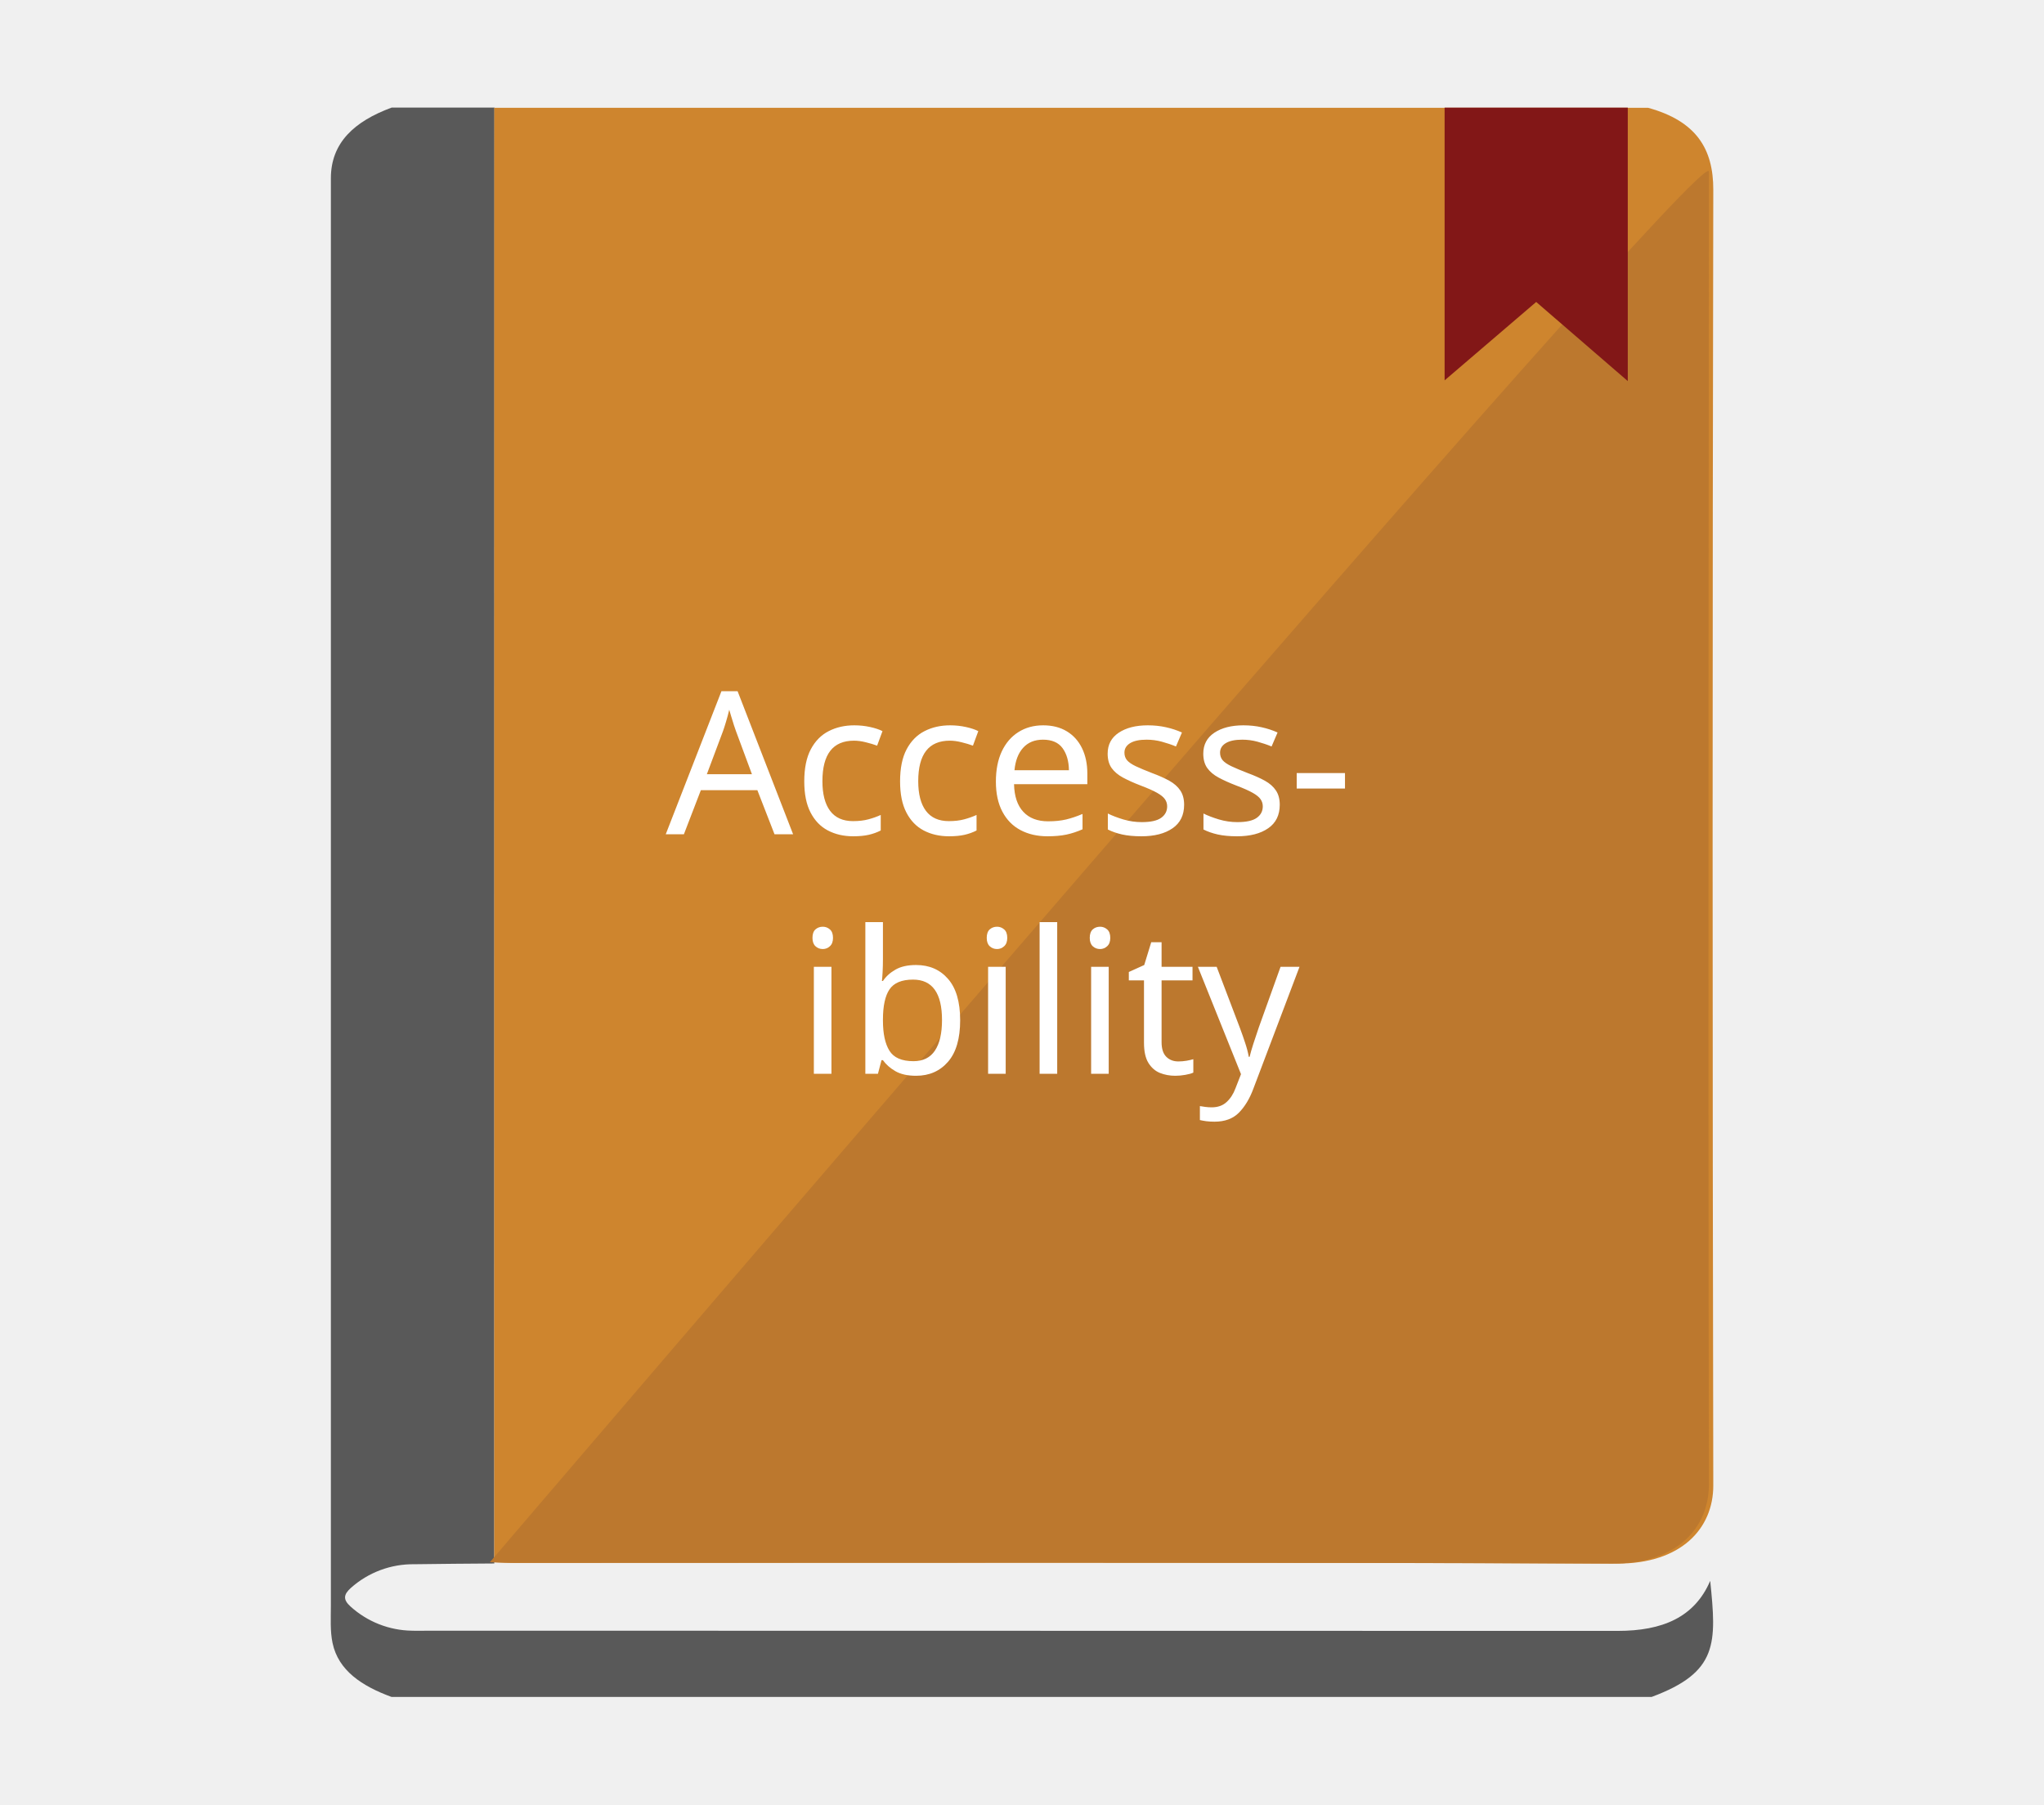
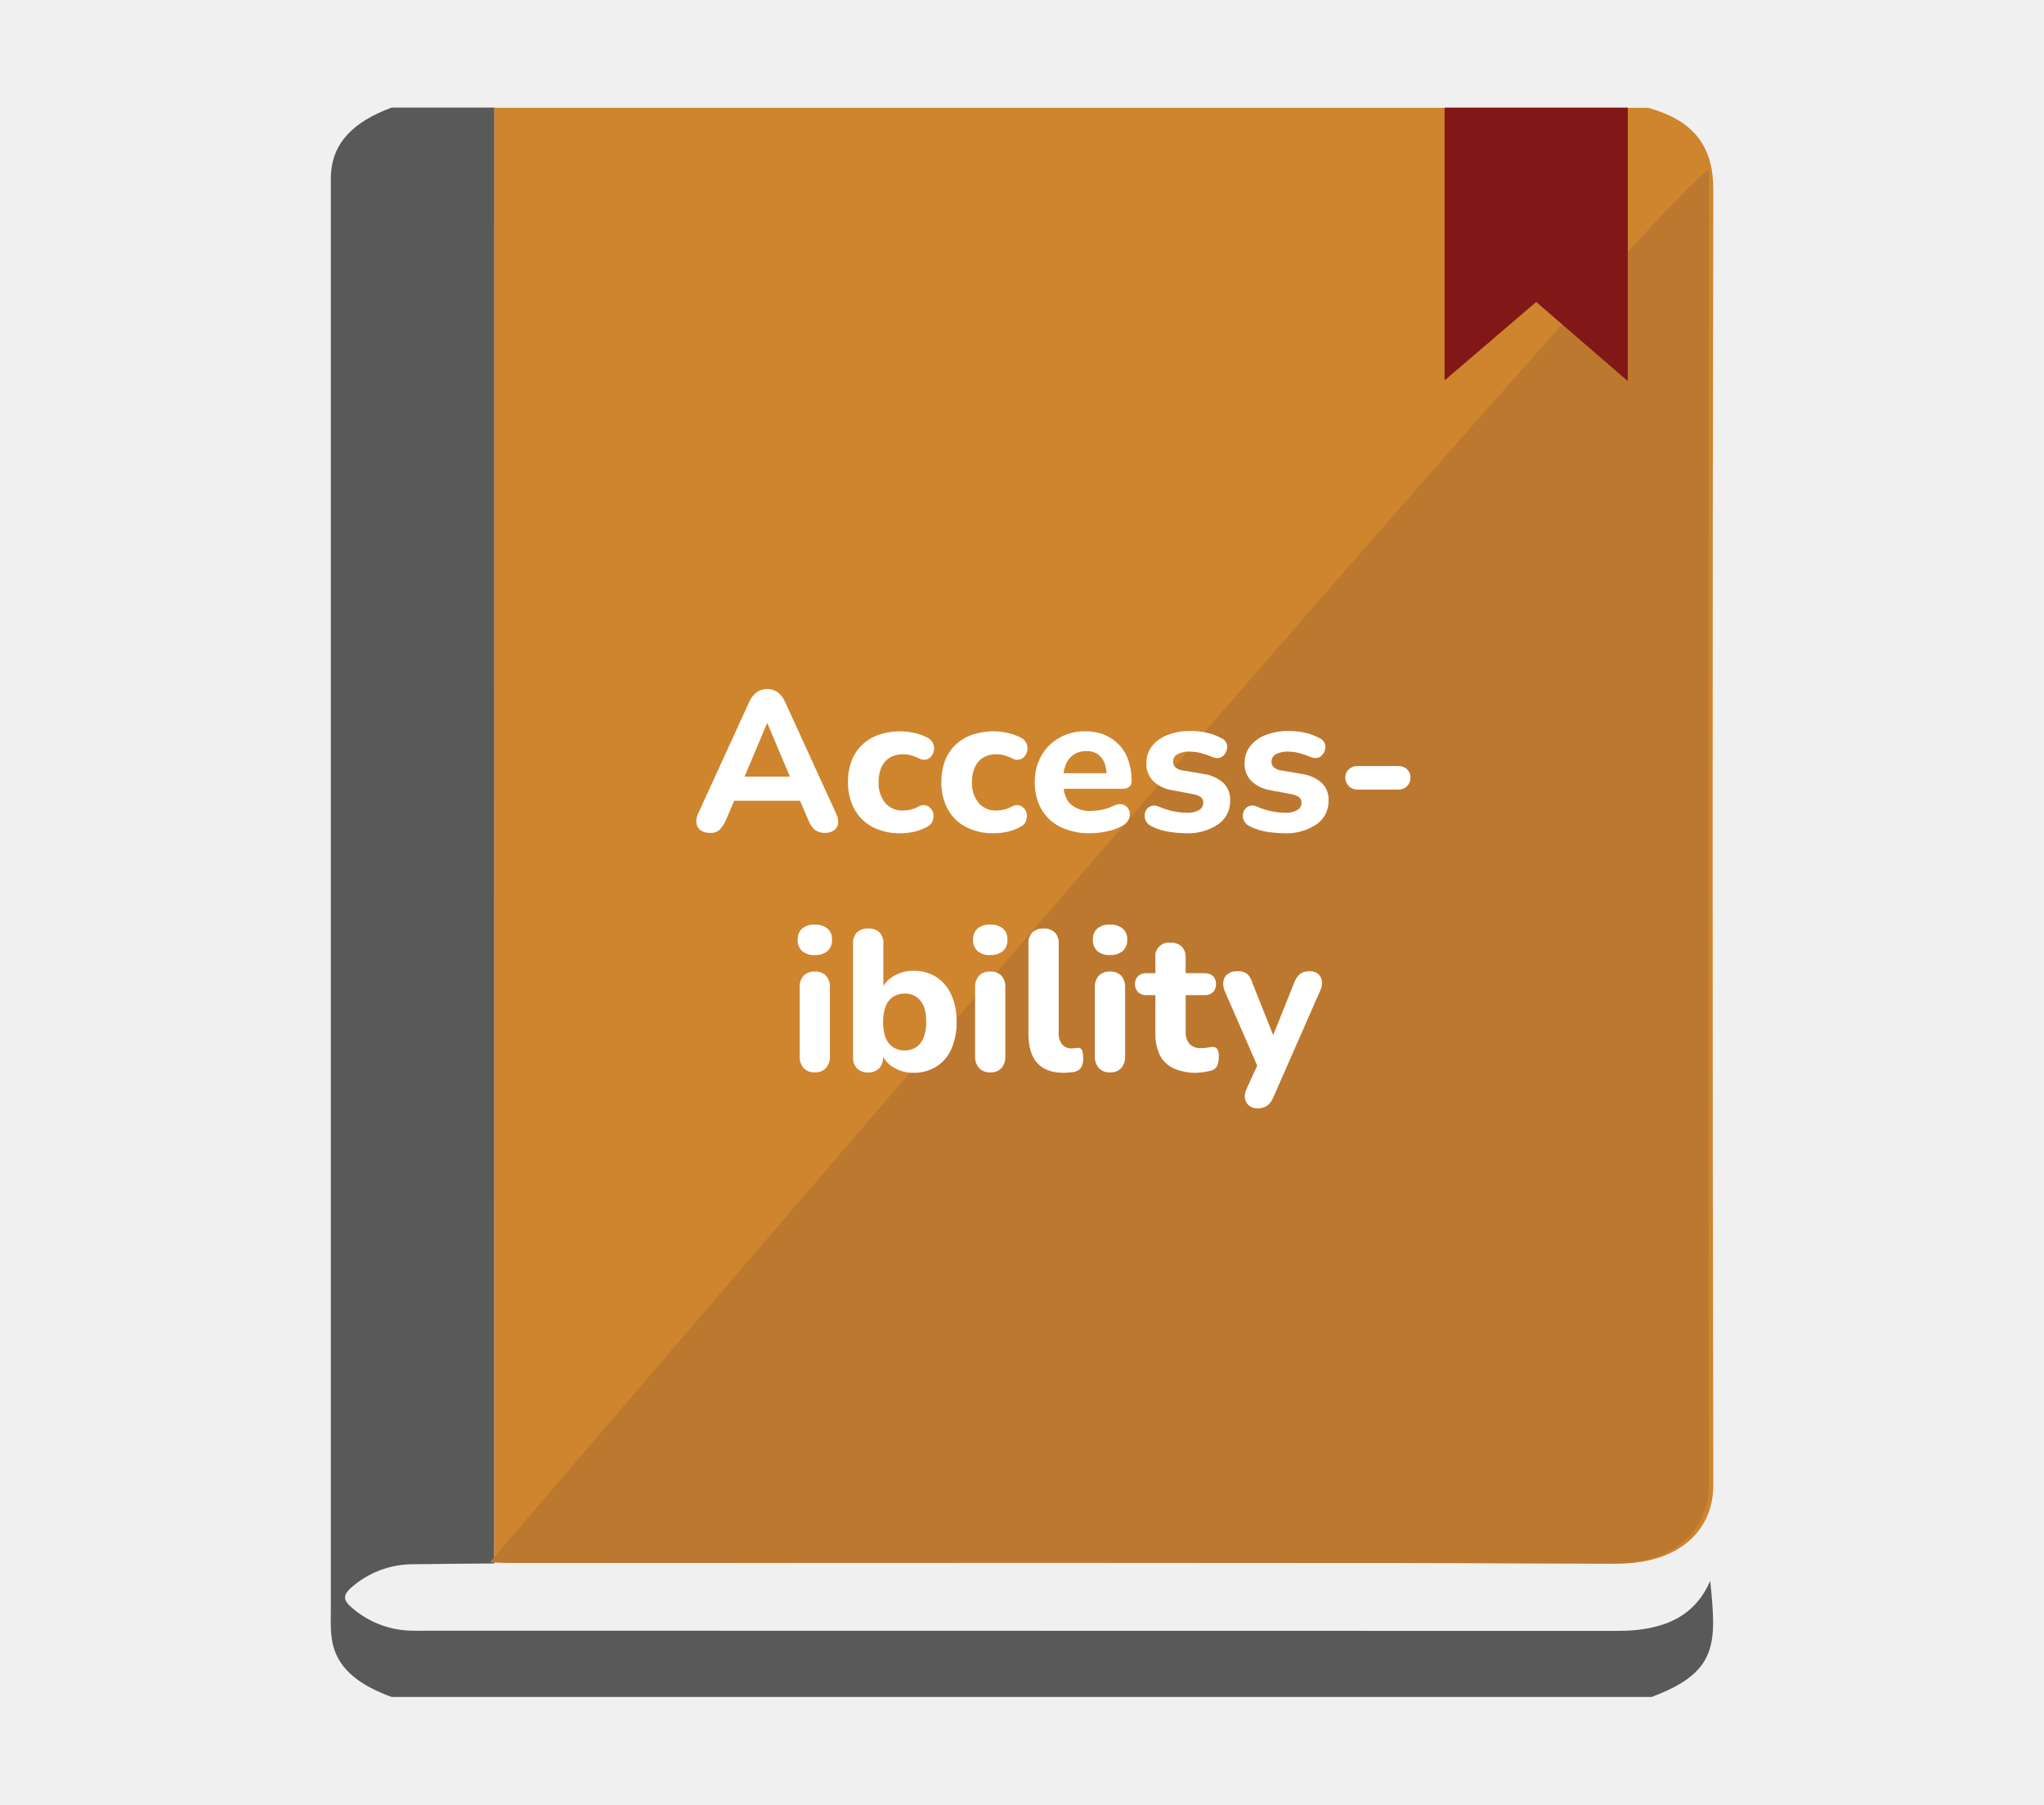
<svg xmlns="http://www.w3.org/2000/svg" viewBox="0 0 512 452.12">
  <defs>
-     <style>.cls-1{fill:#595959;}.cls-2{fill:#ce852e;}.cls-3{fill:#bc782e;}.cls-4{font-size:50px;fill:#fff;font-family:ArialRoundedMTBold, Arial Rounded MT Bold;}.cls-5{fill:#821717;}</style>
+     <style>.a{fill:#595959;}.b{fill:#ce852e;}.c{fill:#bc782e;}.d{fill:#fff;}.e{fill:#821717;}</style>
  </defs>
-   <g id="Layer_9" data-name="Layer 9">
-     <path class="cls-1" d="M123.81,391.69c-6.66.06-13.32.08-20,.19a23.4,23.4,0,0,0-15.94,5.95c-1.8,1.63-2,2.89-.08,4.63a23.39,23.39,0,0,0,15.4,6.07c1.42.06,2.85,0,4.28,0q148.87,0,297.74.05c11.22,0,19.25-3.39,23.18-12.54,1.58,15.62,2.05,22.87-14.66,29.08H98.06c-7.39-2.71-13.32-6.61-14.76-13.51-.63-3-.42-6.2-.42-9.3q0-178.81,0-357.63c0-8.92,5.86-14.27,15.23-17.73h25.75Z" />
-     <path class="cls-2" d="M123.81,27h289c12.11,3.33,16.37,10.31,16.35,20.53q-.33,162.33,0,324.65c0,10.77-8.05,19.6-24.13,19.54-92-.34-184-.16-276-.17-1.74,0-3.48-.11-5.23-.17Q123.82,209.16,123.81,27Z" />
-     <path class="cls-3" d="M428.06,43c0,9.07-.24,219.27,0,328.91,0,10.91-8.05,19.86-24.13,19.8-92-.34-184-.17-276-.18-1.74,0-5.22-.16-5.22-.16S428.07,33.91,428.06,43Z" />
-     <text class="cls-4" transform="translate(166.76 209.01)">Access-<tspan x="32.85" y="60">ibility</tspan>
-     </text>
-     <polygon class="cls-5" points="361.86 26.97 361.86 95.29 384.8 75.65 407.74 95.47 407.74 26.97 361.86 26.97" />
-   </g>
+   <path class="a" d="M123.81,391.69c-6.66.06-13.32.08-20,.19a23.4,23.4,0,0,0-15.94,5.95c-1.8,1.63-2,2.89-.08,4.63a23.39,23.39,0,0,0,15.4,6.07c1.42.06,2.85,0,4.28,0q148.87,0,297.74.05c11.22,0,19.25-3.39,23.18-12.54,1.58,15.62,2.05,22.87-14.66,29.08H98.06c-7.39-2.71-13.32-6.61-14.76-13.51-.63-3-.42-6.2-.42-9.3q0-178.81,0-357.63c0-8.92,5.86-14.27,15.23-17.73h25.75Z" />
+   <path class="b" d="M123.81,27h289c12.11,3.33,16.37,10.31,16.35,20.53q-.33,162.33,0,324.65c0,10.77-8.05,19.6-24.13,19.54-92-.34-184-.16-276-.17-1.74,0-3.48-.11-5.23-.17Q123.82,209.16,123.81,27Z" />
+   <path class="c" d="M428.06,43c0,9.07-.24,219.27,0,328.91,0,10.91-8.05,19.86-24.13,19.8-92-.34-184-.17-276-.18-1.74,0-5.22-.16-5.22-.16S428.07,33.91,428.06,43Z" />
+   <path class="d" d="M177.81,208.66a3.79,3.79,0,0,1-2.27-.63,2.63,2.63,0,0,1-1.08-1.72,4.21,4.21,0,0,1,.4-2.45l12.85-28.1a5.92,5.92,0,0,1,1.93-2.4,4.66,4.66,0,0,1,5.07,0,5.88,5.88,0,0,1,1.9,2.4l12.85,28.1a4.29,4.29,0,0,1,.48,2.47,2.5,2.5,0,0,1-1.05,1.7,3.65,3.65,0,0,1-2.18.63,4,4,0,0,1-2.62-.78,6.27,6.27,0,0,1-1.63-2.47l-3-6.95,3.1,2.15H181.71l3.1-2.15-2.95,6.95a8.28,8.28,0,0,1-1.6,2.47A3.38,3.38,0,0,1,177.81,208.66Zm14.3-27.4-6.45,15.3-1.35-2H200l-1.3,2-6.45-15.3Z" />
+   <path class="d" d="M225.56,208.76a14.81,14.81,0,0,1-6.95-1.55,11,11,0,0,1-4.57-4.45,13.83,13.83,0,0,1-1.63-6.85,14.73,14.73,0,0,1,.9-5.3,10.78,10.78,0,0,1,2.63-4,11.7,11.7,0,0,1,4.17-2.53,16.55,16.55,0,0,1,8.78-.5,14.25,14.25,0,0,1,3.47,1.23,3.13,3.13,0,0,1,1.33,1.35,3,3,0,0,1,.27,1.67,3,3,0,0,1-.62,1.55,2.36,2.36,0,0,1-3.13.63,10.1,10.1,0,0,0-2-.78,7.59,7.59,0,0,0-1.93-.27,7,7,0,0,0-2.65.47,5.3,5.3,0,0,0-1.92,1.35,6,6,0,0,0-1.2,2.18,9.59,9.59,0,0,0-.43,2.95,7.84,7.84,0,0,0,1.63,5.22,5.64,5.64,0,0,0,4.57,1.93,7.64,7.64,0,0,0,1.9-.25,8.2,8.2,0,0,0,2-.8,2.34,2.34,0,0,1,1.78-.25,2.65,2.65,0,0,1,1.3.92,2.7,2.7,0,0,1,.57,1.55,3.35,3.35,0,0,1-.32,1.68,2.63,2.63,0,0,1-1.33,1.25,11.89,11.89,0,0,1-3.37,1.25A16.74,16.74,0,0,1,225.56,208.76Z" />
+   <path class="d" d="M249,208.76a14.81,14.81,0,0,1-7-1.55,11,11,0,0,1-4.57-4.45,13.72,13.72,0,0,1-1.63-6.85,14.73,14.73,0,0,1,.9-5.3,10.78,10.78,0,0,1,2.63-4,11.7,11.7,0,0,1,4.17-2.53,16.55,16.55,0,0,1,8.78-.5,14.25,14.25,0,0,1,3.47,1.23,3.13,3.13,0,0,1,1.33,1.35,3,3,0,0,1,.27,1.67,3,3,0,0,1-.62,1.55,2.36,2.36,0,0,1-3.13.63,10.1,10.1,0,0,0-2-.78,7.59,7.59,0,0,0-1.93-.27,7,7,0,0,0-2.65.47,5.22,5.22,0,0,0-1.92,1.35,6,6,0,0,0-1.2,2.18,9.29,9.29,0,0,0-.43,2.95,7.79,7.79,0,0,0,1.63,5.22,5.64,5.64,0,0,0,4.57,1.93,7.64,7.64,0,0,0,1.9-.25,8.2,8.2,0,0,0,2-.8,2.34,2.34,0,0,1,1.78-.25,2.73,2.73,0,0,1,1.87,2.47,3.35,3.35,0,0,1-.32,1.68,2.63,2.63,0,0,1-1.33,1.25,11.89,11.89,0,0,1-3.37,1.25A16.74,16.74,0,0,1,249,208.76Z" />
+   <path class="d" d="M273.16,208.76a16.68,16.68,0,0,1-7.47-1.55,11,11,0,0,1-4.8-4.43,13.26,13.26,0,0,1-1.68-6.82,13,13,0,0,1,1.63-6.63,12,12,0,0,1,4.47-4.47,12.64,12.64,0,0,1,6.45-1.65,12.8,12.8,0,0,1,4.88.87,10.74,10.74,0,0,1,3.67,2.5,10.58,10.58,0,0,1,2.35,3.95,15.69,15.69,0,0,1,.8,5.18,1.69,1.69,0,0,1-.6,1.42,2.74,2.74,0,0,1-1.75.48H265.46v-3.9H278l-.8.7a8.6,8.6,0,0,0-.6-3.43,4.67,4.67,0,0,0-1.72-2.1,5.06,5.06,0,0,0-2.78-.72A5.62,5.62,0,0,0,269,189a5.51,5.51,0,0,0-2,2.47,9.92,9.92,0,0,0-.7,3.88v.4c0,2.53.59,4.4,1.75,5.6a7.1,7.1,0,0,0,5.3,1.8,14.36,14.36,0,0,0,2.73-.3,13,13,0,0,0,2.92-1,3.23,3.23,0,0,1,2.05-.35,2.5,2.5,0,0,1,1.38.82,2.44,2.44,0,0,1,.57,1.48,3.14,3.14,0,0,1-.37,1.67,3.41,3.41,0,0,1-1.43,1.38,12.5,12.5,0,0,1-3.9,1.42A20.64,20.64,0,0,1,273.16,208.76Z" />
+   <path class="d" d="M297.26,208.76a28.67,28.67,0,0,1-4.5-.38,14.16,14.16,0,0,1-4.2-1.32,3.08,3.08,0,0,1-1.47-1.28,2.87,2.87,0,0,1-.38-1.6,2.64,2.64,0,0,1,.53-1.45,2.35,2.35,0,0,1,1.25-.85,2.52,2.52,0,0,1,1.72.18,20.34,20.34,0,0,0,3.78,1.2,17,17,0,0,0,3.32.35,5.42,5.42,0,0,0,3.1-.7,2.12,2.12,0,0,0,1-1.8,1.65,1.65,0,0,0-.65-1.43,5,5,0,0,0-1.9-.72l-5.3-1a8.83,8.83,0,0,1-4.72-2.3,6,6,0,0,1-1.68-4.4,6.89,6.89,0,0,1,1.4-4.35,9,9,0,0,1,3.88-2.78,15.23,15.23,0,0,1,5.62-1,19.62,19.62,0,0,1,4.13.4,14.42,14.42,0,0,1,3.67,1.35,2.51,2.51,0,0,1,1.28,1.15,2.39,2.39,0,0,1,.22,1.55,3.37,3.37,0,0,1-.62,1.42,2.37,2.37,0,0,1-1.25.85,2.72,2.72,0,0,1-1.83-.22,21.61,21.61,0,0,0-3-1,11.05,11.05,0,0,0-2.5-.32,6,6,0,0,0-3.32.7,2.1,2.1,0,0,0-1,1.8,1.87,1.87,0,0,0,.6,1.42,3.27,3.27,0,0,0,1.8.78l5.3.9a9.43,9.43,0,0,1,4.9,2.22,5.77,5.77,0,0,1,1.7,4.38,7,7,0,0,1-3,6A13.37,13.37,0,0,1,297.26,208.76Z" />
+   <path class="d" d="M321.86,208.76a28.67,28.67,0,0,1-4.5-.38,14.16,14.16,0,0,1-4.2-1.32,3.08,3.08,0,0,1-1.47-1.28,2.87,2.87,0,0,1-.38-1.6,2.64,2.64,0,0,1,.53-1.45,2.35,2.35,0,0,1,1.25-.85,2.52,2.52,0,0,1,1.72.18,20.34,20.34,0,0,0,3.78,1.2,17,17,0,0,0,3.32.35,5.42,5.42,0,0,0,3.1-.7,2.12,2.12,0,0,0,1-1.8,1.65,1.65,0,0,0-.65-1.43,5,5,0,0,0-1.9-.72l-5.3-1a8.83,8.83,0,0,1-4.72-2.3,6,6,0,0,1-1.68-4.4,6.89,6.89,0,0,1,1.4-4.35,9,9,0,0,1,3.88-2.78,15.23,15.23,0,0,1,5.62-1,19.62,19.62,0,0,1,4.13.4,14.42,14.42,0,0,1,3.67,1.35,2.51,2.51,0,0,1,1.28,1.15,2.39,2.39,0,0,1,.22,1.55,3.37,3.37,0,0,1-.62,1.42,2.37,2.37,0,0,1-1.25.85,2.72,2.72,0,0,1-1.83-.22,21.61,21.61,0,0,0-2.95-1,11.05,11.05,0,0,0-2.5-.32,6,6,0,0,0-3.32.7,2.1,2.1,0,0,0-1,1.8,1.87,1.87,0,0,0,.6,1.42,3.27,3.27,0,0,0,1.8.78l5.3.9a9.43,9.43,0,0,1,4.9,2.22,5.77,5.77,0,0,1,1.7,4.38,7,7,0,0,1-3,6A13.37,13.37,0,0,1,321.86,208.76Z" />
+   <path class="d" d="M340,197.81a2.91,2.91,0,0,1-2.12-.85,2.8,2.8,0,0,1-.88-2.1,2.75,2.75,0,0,1,.88-2.15,3,3,0,0,1,2.12-.8h10.3a3,3,0,0,1,2.15.8,2.79,2.79,0,0,1,.85,2.15,2.85,2.85,0,0,1-.85,2.1,2.9,2.9,0,0,1-2.15.85Z" />
+   <path class="d" d="M204.06,239.26a4.53,4.53,0,0,1-3.15-1,3.68,3.68,0,0,1-1.1-2.85,3.54,3.54,0,0,1,1.1-2.78,4.62,4.62,0,0,1,3.15-1,4.79,4.79,0,0,1,3.23,1,3.48,3.48,0,0,1,1.12,2.78,3.62,3.62,0,0,1-1.12,2.85A4.7,4.7,0,0,1,204.06,239.26Zm0,29.4a3.58,3.58,0,0,1-2.75-1.08,4.28,4.28,0,0,1-1-3V247.41a4.22,4.22,0,0,1,1-3,3.69,3.69,0,0,1,2.75-1,3.73,3.73,0,0,1,2.83,1,4.26,4.26,0,0,1,1,3v17.15a4.36,4.36,0,0,1-1,3A3.59,3.59,0,0,1,204.06,268.66Z" />
+   <path class="d" d="M228.86,268.76a9.49,9.49,0,0,1-5.22-1.45,6.94,6.94,0,0,1-3-3.9l.55-1.65v3.1a3.82,3.82,0,0,1-1,2.82,3.69,3.69,0,0,1-2.73,1,3.74,3.74,0,0,1-2.77-1,3.82,3.82,0,0,1-1-2.82V236.41a3.77,3.77,0,0,1,1-2.85,3.86,3.86,0,0,1,2.75-.95,3.9,3.9,0,0,1,2.83.95,3.8,3.8,0,0,1,1,2.85v11.85h-.55a6.77,6.77,0,0,1,3-3.65,9.58,9.58,0,0,1,5.15-1.4,10.2,10.2,0,0,1,5.65,1.55,10.35,10.35,0,0,1,3.75,4.4,15.77,15.77,0,0,1,1.35,6.8,16.41,16.41,0,0,1-1.32,6.85,9.81,9.81,0,0,1-3.78,4.42A10.42,10.42,0,0,1,228.86,268.76Zm-2.25-5.6a5.16,5.16,0,0,0,2.83-.78,4.92,4.92,0,0,0,1.9-2.37,10.51,10.51,0,0,0,.67-4c0-2.43-.5-4.23-1.5-5.38a4.92,4.92,0,0,0-3.9-1.72,5.28,5.28,0,0,0-2.82.75,4.82,4.82,0,0,0-1.9,2.35,10.34,10.34,0,0,0-.68,4c0,2.47.5,4.28,1.5,5.45A4.88,4.88,0,0,0,226.61,263.16Z" />
+   <path class="d" d="M248,239.26a4.53,4.53,0,0,1-3.15-1,3.68,3.68,0,0,1-1.1-2.85,3.54,3.54,0,0,1,1.1-2.78,4.62,4.62,0,0,1,3.15-1,4.79,4.79,0,0,1,3.23,1,3.48,3.48,0,0,1,1.12,2.78,3.62,3.62,0,0,1-1.12,2.85A4.7,4.7,0,0,1,248,239.26Zm0,29.4a3.58,3.58,0,0,1-2.75-1.08,4.28,4.28,0,0,1-1-3V247.41a4.22,4.22,0,0,1,1-3,3.69,3.69,0,0,1,2.75-1,3.73,3.73,0,0,1,2.83,1,4.26,4.26,0,0,1,1,3v17.15a4.36,4.36,0,0,1-.95,3A3.59,3.59,0,0,1,248,268.66Z" />
+   <path class="d" d="M266.46,268.76q-4.44,0-6.65-2.45t-2.2-7.35V236.41a3.73,3.73,0,0,1,1-2.85,3.84,3.84,0,0,1,2.75-.95,3.92,3.92,0,0,1,2.83.95,3.8,3.8,0,0,1,1,2.85v22.25a4.38,4.38,0,0,0,.88,3,3,3,0,0,0,2.32,1,6.53,6.53,0,0,0,.78-.05l.72-.1A1.12,1.12,0,0,1,271,263a5.6,5.6,0,0,1,.32,2.33,3.67,3.67,0,0,1-.6,2.25,2.78,2.78,0,0,1-1.85,1l-1.1.1C267.33,268.74,266.89,268.76,266.46,268.76Z" />
+   <path class="d" d="M278,239.26a4.5,4.5,0,0,1-3.15-1,3.68,3.68,0,0,1-1.1-2.85,3.54,3.54,0,0,1,1.1-2.78,4.59,4.59,0,0,1,3.15-1,4.79,4.79,0,0,1,3.23,1,3.48,3.48,0,0,1,1.12,2.78,3.62,3.62,0,0,1-1.12,2.85A4.7,4.7,0,0,1,278,239.26Zm0,29.4a3.56,3.56,0,0,1-2.75-1.08,4.23,4.23,0,0,1-1-3V247.41a4.18,4.18,0,0,1,1-3,3.67,3.67,0,0,1,2.75-1,3.74,3.74,0,0,1,2.83,1,4.26,4.26,0,0,1,1,3v17.15a4.41,4.41,0,0,1-.95,3A3.59,3.59,0,0,1,278,268.66Z" />
+   <path class="d" d="M299.71,268.76a13.18,13.18,0,0,1-5.77-1.13,7.19,7.19,0,0,1-3.43-3.32,12.44,12.44,0,0,1-1.1-5.55v-9.45h-2.2a2.94,2.94,0,0,1-2.12-.73,2.68,2.68,0,0,1-.78-2.07,2.62,2.62,0,0,1,.78-2,3,3,0,0,1,2.12-.7h2.2v-3.85a3.38,3.38,0,0,1,3.75-3.8,3.92,3.92,0,0,1,2.83.95,3.8,3.8,0,0,1,1,2.85v3.85h4.65a3.09,3.09,0,0,1,2.2.7,2.67,2.67,0,0,1,.75,2,2.74,2.74,0,0,1-.75,2.07,3,3,0,0,1-2.2.73H297v9.15a4.46,4.46,0,0,0,1,3.12,4,4,0,0,0,3.1,1,6.6,6.6,0,0,0,1.43-.15,5.33,5.33,0,0,1,1.12-.15,1.48,1.48,0,0,1,1.18.42,3.16,3.16,0,0,1,.47,2.08,5.59,5.59,0,0,1-.37,2.15,2.2,2.2,0,0,1-1.43,1.25,12.57,12.57,0,0,1-1.8.37A12.78,12.78,0,0,1,299.71,268.76Z" />
+   <path class="d" d="M315,277.66a3.22,3.22,0,0,1-2.15-.68,2.94,2.94,0,0,1-1-1.8,3.87,3.87,0,0,1,.4-2.37l3.35-7.35v3.05l-8.85-20.3a4.59,4.59,0,0,1-.3-2.43,2.77,2.77,0,0,1,1.1-1.8,4.18,4.18,0,0,1,2.55-.67,3.7,3.7,0,0,1,2.22.6,4.86,4.86,0,0,1,1.43,2.45l5.95,14.9h-1.55l6-15a5.38,5.38,0,0,1,1.57-2.33,4.09,4.09,0,0,1,2.38-.62,3,3,0,0,1,2.07.67,2.84,2.84,0,0,1,.95,1.78,4.13,4.13,0,0,1-.42,2.4L319,274.81a4.91,4.91,0,0,1-1.68,2.27A4.25,4.25,0,0,1,315,277.66Z" />
+   <polygon class="e" points="361.86 26.97 361.86 95.29 384.8 75.65 407.74 95.47 407.74 26.97 361.86 26.97" />
</svg>
